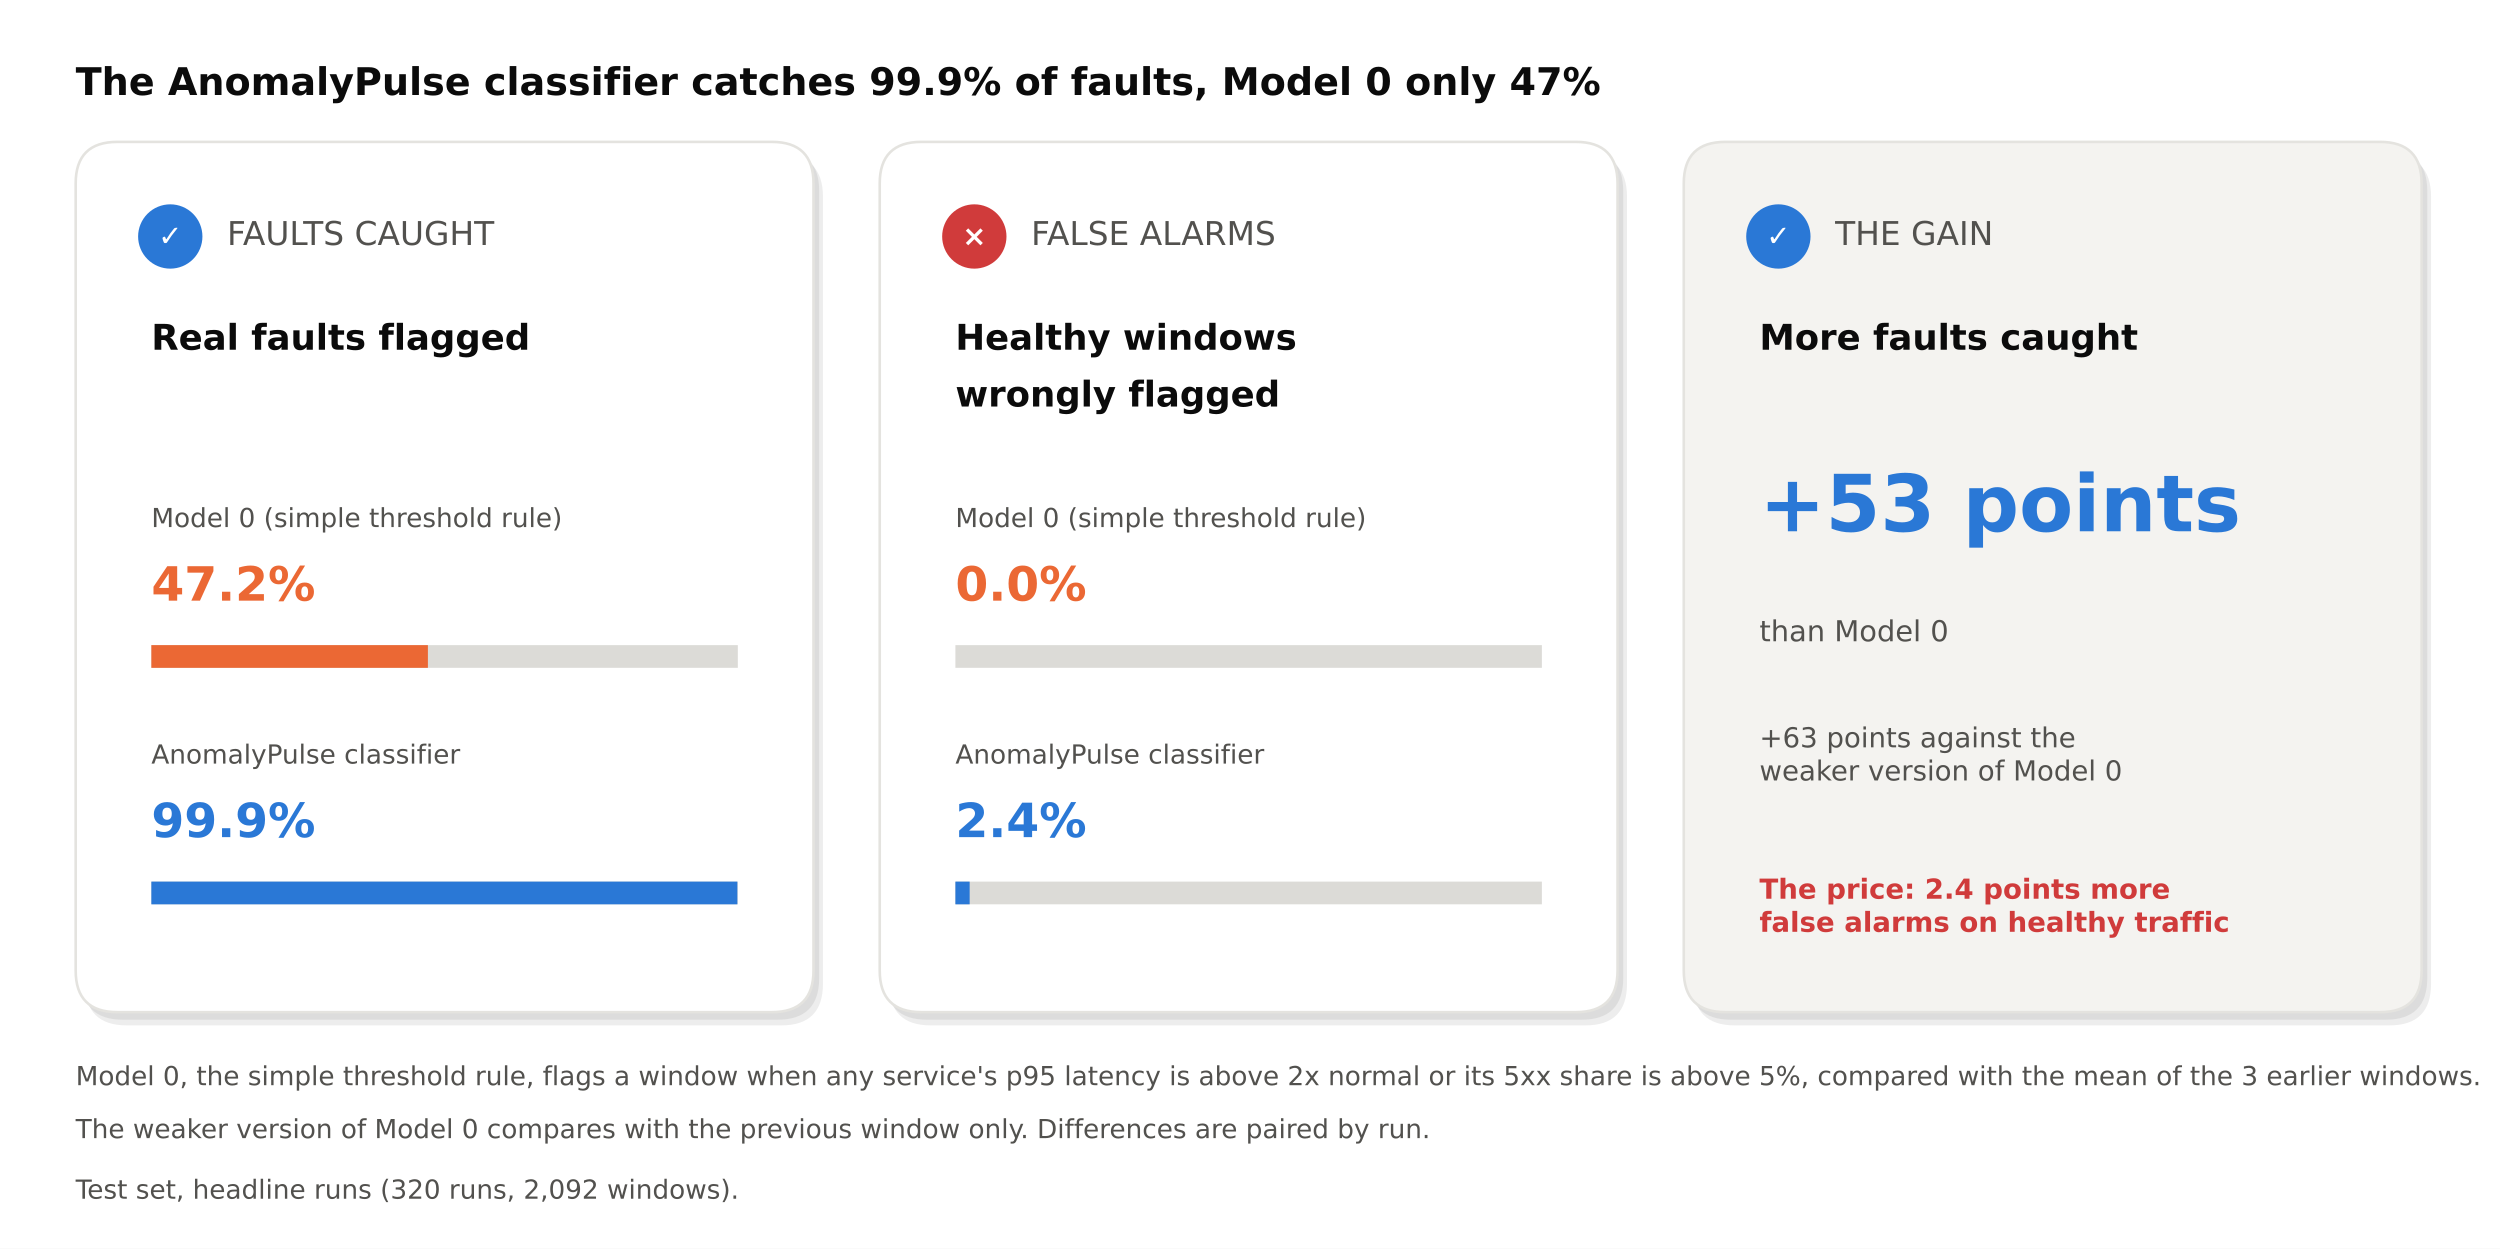
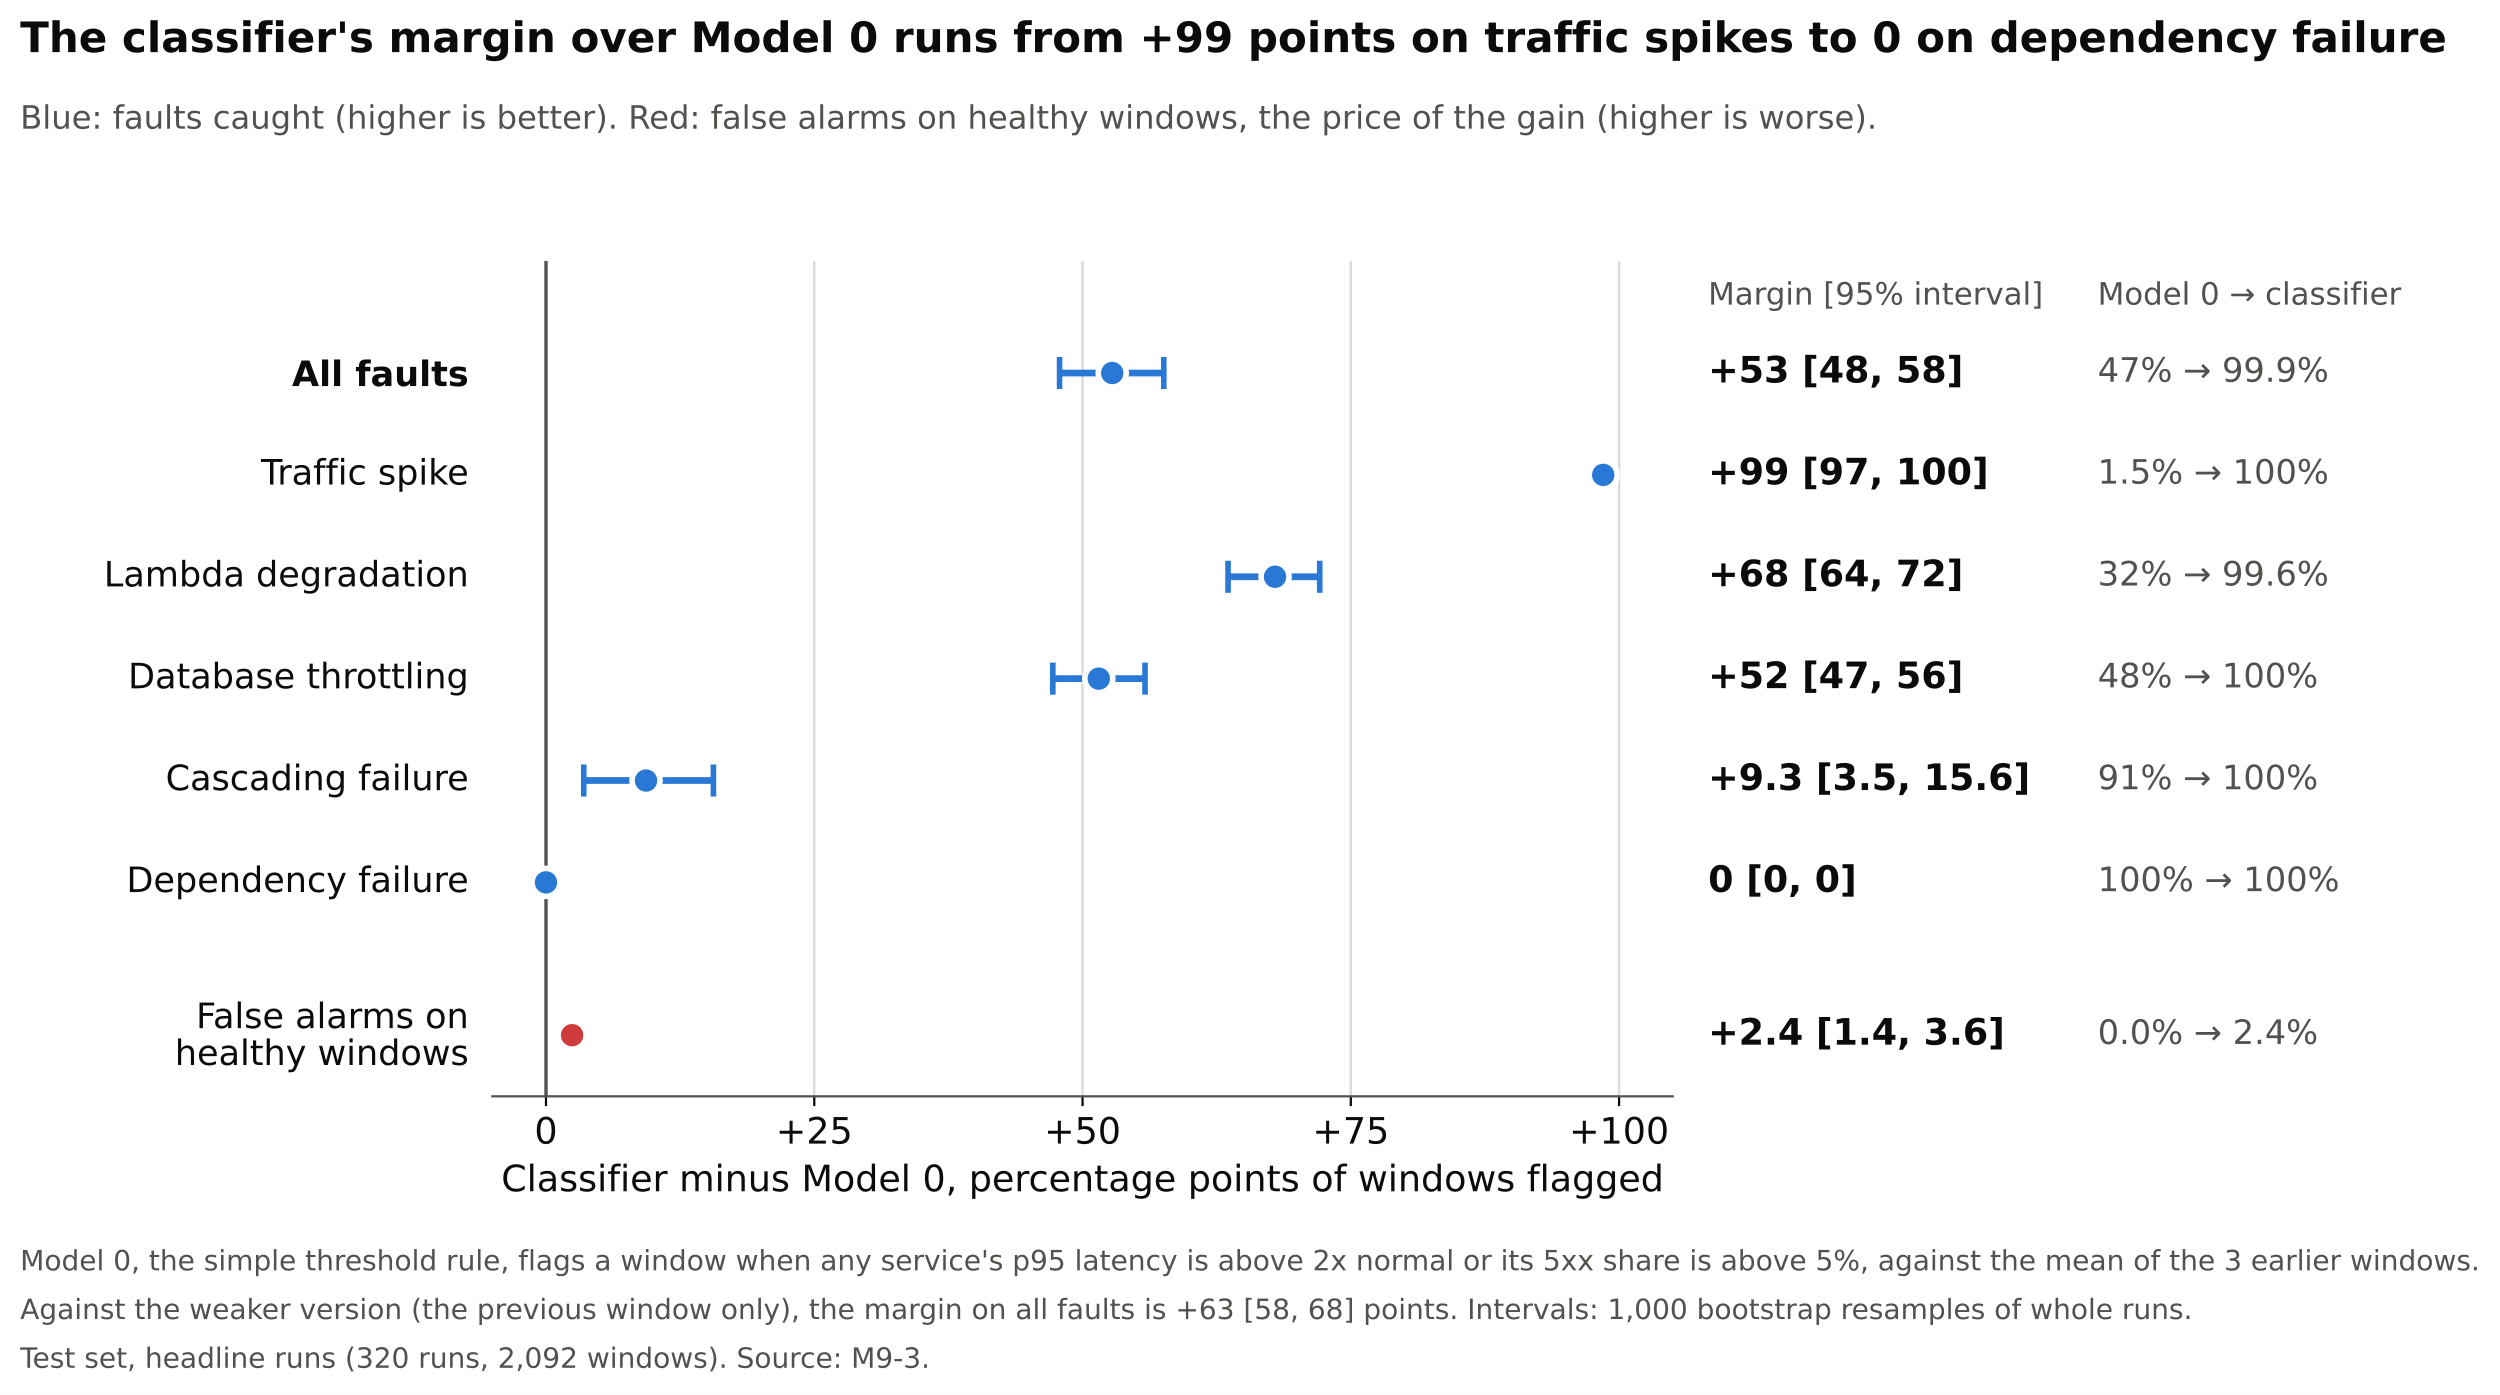
- <svg xmlns="http://www.w3.org/2000/svg" width="951.436pt" height="475.2pt" viewBox="0 0 951.436 475.2" version="1.1">
+ <svg xmlns="http://www.w3.org/2000/svg" xmlns:xlink="http://www.w3.org/1999/xlink" width="892.067pt" height="497.676pt" viewBox="0 0 892.067 497.676" version="1.1">
  <defs>
    <style type="text/css">*{stroke-linejoin: round; stroke-linecap: butt}</style>
  </defs>
  <g id="figure_1">
    <g id="patch_1">
-       <path d="M 0 475.2  L 951.436 475.2  L 951.436 0  L 0 0  z " style="fill: #ffffff" />
+       <path d="M 0 497.676  L 892.067 497.676  L 892.067 0  L 0 0  z " style="fill: #ffffff" />
    </g>
    <g id="axes_1">
      <g id="patch_2">
-         <path d="M 48.24 390.24  L 297.36 390.24  Q 313.2 390.24 313.2 374.4  L 313.2 74.88  Q 313.2 59.04 297.36 59.04  L 48.24 59.04  Q 32.4 59.04 32.4 74.88  L 32.4 374.4  Q 32.4 390.24 48.24 390.24  z " clip-path="url(#p0c6b6a6cd9)" style="fill-opacity: 0.071" />
+         <path d="M 175.68 391.198  L 596.88 391.198  L 596.88 93.118  L 175.68 93.118  z " style="fill: #ffffff" />
+       </g>
+       <g id="line2d_1">
+         <path d="M 290.553 391.198  L 290.553 93.118  " clip-path="url(#p267c7c5a21)" style="fill: none; stroke: #dcdbd7; stroke-width: 0.9; stroke-linecap: square" />
+       </g>
+       <g id="line2d_2">
+         <path d="M 386.28 391.198  L 386.28 93.118  " clip-path="url(#p267c7c5a21)" style="fill: none; stroke: #dcdbd7; stroke-width: 0.9; stroke-linecap: square" />
+       </g>
+       <g id="line2d_3">
+         <path d="M 482.007 391.198  L 482.007 93.118  " clip-path="url(#p267c7c5a21)" style="fill: none; stroke: #dcdbd7; stroke-width: 0.9; stroke-linecap: square" />
+       </g>
+       <g id="line2d_4">
+         <path d="M 577.735 391.198  L 577.735 93.118  " clip-path="url(#p267c7c5a21)" style="fill: none; stroke: #dcdbd7; stroke-width: 0.9; stroke-linecap: square" />
+       </g>
+       <g id="line2d_5">
+         <path d="M 194.825 391.198  L 194.825 93.118  " clip-path="url(#p267c7c5a21)" style="fill: none; stroke: #52514e; stroke-width: 1.2; stroke-linecap: square" />
+       </g>
+       <g id="matplotlib.axis_1">
+         <g id="xtick_1">
+           <g id="line2d_6">
+             <defs>
+               <path id="m1dbedbc027" d="M 0 0  L 0 3.5  " style="stroke: #0b0b0b; stroke-width: 0.8" />
+             </defs>
+             <g>
+               <use xlink:href="#m1dbedbc027" x="194.825" y="391.198" style="fill: #0b0b0b; stroke: #0b0b0b; stroke-width: 0.8" />
+             </g>
+           </g>
+           <g id="text_1">
+             <text style="font-size: 13px; font-family: 'DejaVu Sans'; text-anchor: middle; fill: #0b0b0b" x="194.825" y="408.075" transform="rotate(-0 194.8255 408.0746)">0</text>
+           </g>
+         </g>
+         <g id="xtick_2">
+           <g id="line2d_7">
+             <g>
+               <use xlink:href="#m1dbedbc027" x="290.553" y="391.198" style="fill: #0b0b0b; stroke: #0b0b0b; stroke-width: 0.8" />
+             </g>
+           </g>
+           <g id="text_2">
+             <text style="font-size: 13px; font-family: 'DejaVu Sans'; text-anchor: middle; fill: #0b0b0b" x="290.553" y="408.075" transform="rotate(-0 290.5527 408.0746)">+25</text>
+           </g>
+         </g>
+         <g id="xtick_3">
+           <g id="line2d_8">
+             <g>
+               <use xlink:href="#m1dbedbc027" x="386.28" y="391.198" style="fill: #0b0b0b; stroke: #0b0b0b; stroke-width: 0.8" />
+             </g>
+           </g>
+           <g id="text_3">
+             <text style="font-size: 13px; font-family: 'DejaVu Sans'; text-anchor: middle; fill: #0b0b0b" x="386.28" y="408.075" transform="rotate(-0 386.28 408.0746)">+50</text>
+           </g>
+         </g>
+         <g id="xtick_4">
+           <g id="line2d_9">
+             <g>
+               <use xlink:href="#m1dbedbc027" x="482.007" y="391.198" style="fill: #0b0b0b; stroke: #0b0b0b; stroke-width: 0.8" />
+             </g>
+           </g>
+           <g id="text_4">
+             <text style="font-size: 13px; font-family: 'DejaVu Sans'; text-anchor: middle; fill: #0b0b0b" x="482.007" y="408.075" transform="rotate(-0 482.0073 408.0746)">+75</text>
+           </g>
+         </g>
+         <g id="xtick_5">
+           <g id="line2d_10">
+             <g>
+               <use xlink:href="#m1dbedbc027" x="577.735" y="391.198" style="fill: #0b0b0b; stroke: #0b0b0b; stroke-width: 0.8" />
+             </g>
+           </g>
+           <g id="text_5">
+             <text style="font-size: 13px; font-family: 'DejaVu Sans'; text-anchor: middle; fill: #0b0b0b" x="577.735" y="408.075" transform="rotate(-0 577.7345 408.0746)">+100</text>
+           </g>
+         </g>
+         <g id="text_6">
+           <text style="font-size: 13px; font-family: 'DejaVu Sans'; text-anchor: middle; fill: #0b0b0b" x="386.28" y="425.076" transform="rotate(-0 386.28 425.0756)">Classifier minus Model 0, percentage points of windows flagged</text>
+         </g>
+       </g>
+       <g id="matplotlib.axis_2" />
+       <g id="line2d_11">
+         <path d="M 378.085 133.104  L 415.273 133.104  " clip-path="url(#p267c7c5a21)" style="fill: none; stroke: #2a78d6; stroke-width: 2.4" />
+       </g>
+       <g id="line2d_12">
+         <path d="M 378.085 137.83  L 378.085 128.378  " clip-path="url(#p267c7c5a21)" style="fill: none; stroke: #2a78d6; stroke-width: 2; stroke-linecap: square" />
+       </g>
+       <g id="line2d_13">
+         <path d="M 415.273 137.83  L 415.273 128.378  " clip-path="url(#p267c7c5a21)" style="fill: none; stroke: #2a78d6; stroke-width: 2; stroke-linecap: square" />
+       </g>
+       <g id="line2d_14">
+         <path d="M 566.654 169.455  L 576.595 169.455  " clip-path="url(#p267c7c5a21)" style="fill: none; stroke: #2a78d6; stroke-width: 2.4" />
+       </g>
+       <g id="line2d_15">
+         <path d="M 438.199 205.806  L 470.913 205.806  " clip-path="url(#p267c7c5a21)" style="fill: none; stroke: #2a78d6; stroke-width: 2.4" />
+       </g>
+       <g id="line2d_16">
+         <path d="M 438.199 210.532  L 438.199 201.081  " clip-path="url(#p267c7c5a21)" style="fill: none; stroke: #2a78d6; stroke-width: 2; stroke-linecap: square" />
+       </g>
+       <g id="line2d_17">
+         <path d="M 470.913 210.532  L 470.913 201.081  " clip-path="url(#p267c7c5a21)" style="fill: none; stroke: #2a78d6; stroke-width: 2; stroke-linecap: square" />
+       </g>
+       <g id="line2d_18">
+         <path d="M 375.674 242.158  L 408.586 242.158  " clip-path="url(#p267c7c5a21)" style="fill: none; stroke: #2a78d6; stroke-width: 2.4" />
+       </g>
+       <g id="line2d_19">
+         <path d="M 375.674 246.883  L 375.674 237.432  " clip-path="url(#p267c7c5a21)" style="fill: none; stroke: #2a78d6; stroke-width: 2; stroke-linecap: square" />
+       </g>
+       <g id="line2d_20">
+         <path d="M 408.586 246.883  L 408.586 237.432  " clip-path="url(#p267c7c5a21)" style="fill: none; stroke: #2a78d6; stroke-width: 2; stroke-linecap: square" />
+       </g>
+       <g id="line2d_21">
+         <path d="M 208.301 278.509  L 254.564 278.509  " clip-path="url(#p267c7c5a21)" style="fill: none; stroke: #2a78d6; stroke-width: 2.4" />
+       </g>
+       <g id="line2d_22">
+         <path d="M 208.301 283.235  L 208.301 273.783  " clip-path="url(#p267c7c5a21)" style="fill: none; stroke: #2a78d6; stroke-width: 2; stroke-linecap: square" />
+       </g>
+       <g id="line2d_23">
+         <path d="M 254.564 283.235  L 254.564 273.783  " clip-path="url(#p267c7c5a21)" style="fill: none; stroke: #2a78d6; stroke-width: 2; stroke-linecap: square" />
+       </g>
+       <g id="line2d_24">
+         <path d="M 194.825 314.86  L 194.825 314.86  " clip-path="url(#p267c7c5a21)" style="fill: none; stroke: #2a78d6; stroke-width: 2.4" />
+       </g>
+       <g id="line2d_25">
+         <path d="M 200.26 369.387  L 208.538 369.387  " clip-path="url(#p267c7c5a21)" style="fill: none; stroke: #d03b3b; stroke-width: 2.4" />
      </g>
      <g id="patch_3">
-         <path d="M 46.8 388.08  L 295.92 388.08  Q 311.76 388.08 311.76 372.24  L 311.76 72.72  Q 311.76 56.88 295.92 56.88  L 46.8 56.88  Q 30.96 56.88 30.96 72.72  L 30.96 372.24  Q 30.96 388.08 46.8 388.08  z " clip-path="url(#p0c6b6a6cd9)" style="fill-opacity: 0.071" />
-       </g>
-       <g id="patch_4">
-         <path d="M 354.24 390.24  L 603.36 390.24  Q 619.2 390.24 619.2 374.4  L 619.2 74.88  Q 619.2 59.04 603.36 59.04  L 354.24 59.04  Q 338.4 59.04 338.4 74.88  L 338.4 374.4  Q 338.4 390.24 354.24 390.24  z " clip-path="url(#p0c6b6a6cd9)" style="fill-opacity: 0.071" />
-       </g>
-       <g id="patch_5">
-         <path d="M 352.8 388.08  L 601.92 388.08  Q 617.76 388.08 617.76 372.24  L 617.76 72.72  Q 617.76 56.88 601.92 56.88  L 352.8 56.88  Q 336.96 56.88 336.96 72.72  L 336.96 372.24  Q 336.96 388.08 352.8 388.08  z " clip-path="url(#p0c6b6a6cd9)" style="fill-opacity: 0.071" />
-       </g>
-       <g id="patch_6">
-         <path d="M 660.24 390.24  L 909.36 390.24  Q 925.2 390.24 925.2 374.4  L 925.2 74.88  Q 925.2 59.04 909.36 59.04  L 660.24 59.04  Q 644.4 59.04 644.4 74.88  L 644.4 374.4  Q 644.4 390.24 660.24 390.24  z " clip-path="url(#p0c6b6a6cd9)" style="fill-opacity: 0.071" />
-       </g>
-       <g id="patch_7">
-         <path d="M 658.8 388.08  L 907.92 388.08  Q 923.76 388.08 923.76 372.24  L 923.76 72.72  Q 923.76 56.88 907.92 56.88  L 658.8 56.88  Q 642.96 56.88 642.96 72.72  L 642.96 372.24  Q 642.96 388.08 658.8 388.08  z " clip-path="url(#p0c6b6a6cd9)" style="fill-opacity: 0.071" />
-       </g>
-       <g id="patch_8">
-         <path d="M 44.64 385.2  L 293.76 385.2  Q 309.6 385.2 309.6 369.36  L 309.6 69.84  Q 309.6 54 293.76 54  L 44.64 54  Q 28.8 54 28.8 69.84  L 28.8 369.36  Q 28.8 385.2 44.64 385.2  z " clip-path="url(#p0c6b6a6cd9)" style="fill: #ffffff; stroke: #e4e3df; stroke-linejoin: miter" />
-       </g>
-       <g id="patch_9">
-         <path d="M 350.64 385.2  L 599.76 385.2  Q 615.6 385.2 615.6 369.36  L 615.6 69.84  Q 615.6 54 599.76 54  L 350.64 54  Q 334.8 54 334.8 69.84  L 334.8 369.36  Q 334.8 385.2 350.64 385.2  z " clip-path="url(#p0c6b6a6cd9)" style="fill: #ffffff; stroke: #e4e3df; stroke-linejoin: miter" />
-       </g>
-       <g id="patch_10">
-         <path d="M 656.64 385.2  L 905.76 385.2  Q 921.6 385.2 921.6 369.36  L 921.6 69.84  Q 921.6 54 905.76 54  L 656.64 54  Q 640.8 54 640.8 69.84  L 640.8 369.36  Q 640.8 385.2 656.64 385.2  z " clip-path="url(#p0c6b6a6cd9)" style="fill: #f4f3f0; stroke: #e4e3df; stroke-linejoin: miter" />
-       </g>
-       <g id="patch_11">
-         <path d="M 64.8 102.24  C 68.046 102.24 71.16 100.95 73.455 98.655  C 75.75 96.36 77.04 93.246 77.04 90  C 77.04 86.754 75.75 83.64 73.455 81.345  C 71.16 79.05 68.046 77.76 64.8 77.76  C 61.554 77.76 58.44 79.05 56.145 81.345  C 53.85 83.64 52.56 86.754 52.56 90  C 52.56 93.246 53.85 96.36 56.145 98.655  C 58.44 100.95 61.554 102.24 64.8 102.24  z " clip-path="url(#p0c6b6a6cd9)" style="fill: #2a78d6" />
-       </g>
-       <g id="patch_12">
-         <path d="M 57.6 254.16  L 280.8 254.16  L 280.8 245.52  L 57.6 245.52  z " clip-path="url(#p0c6b6a6cd9)" style="fill: #dcdbd7" />
-       </g>
-       <g id="patch_13">
-         <path d="M 57.6 344.16  L 280.8 344.16  L 280.8 335.52  L 57.6 335.52  z " clip-path="url(#p0c6b6a6cd9)" style="fill: #dcdbd7" />
-       </g>
-       <g id="patch_14">
-         <path d="M 370.8 102.24  C 374.046 102.24 377.16 100.95 379.455 98.655  C 381.75 96.36 383.04 93.246 383.04 90  C 383.04 86.754 381.75 83.64 379.455 81.345  C 377.16 79.05 374.046 77.76 370.8 77.76  C 367.554 77.76 364.44 79.05 362.145 81.345  C 359.85 83.64 358.56 86.754 358.56 90  C 358.56 93.246 359.85 96.36 362.145 98.655  C 364.44 100.95 367.554 102.24 370.8 102.24  z " clip-path="url(#p0c6b6a6cd9)" style="fill: #d03b3b" />
-       </g>
-       <g id="patch_15">
-         <path d="M 363.6 254.16  L 586.8 254.16  L 586.8 245.52  L 363.6 245.52  z " clip-path="url(#p0c6b6a6cd9)" style="fill: #dcdbd7" />
-       </g>
-       <g id="patch_16">
-         <path d="M 363.6 344.16  L 586.8 344.16  L 586.8 335.52  L 363.6 335.52  z " clip-path="url(#p0c6b6a6cd9)" style="fill: #dcdbd7" />
-       </g>
-       <g id="patch_17">
-         <path d="M 676.8 102.24  C 680.046 102.24 683.16 100.95 685.455 98.655  C 687.75 96.36 689.04 93.246 689.04 90  C 689.04 86.754 687.75 83.64 685.455 81.345  C 683.16 79.05 680.046 77.76 676.8 77.76  C 673.554 77.76 670.44 79.05 668.145 81.345  C 665.85 83.64 664.56 86.754 664.56 90  C 664.56 93.246 665.85 96.36 668.145 98.655  C 670.44 100.95 673.554 102.24 676.8 102.24  z " clip-path="url(#p0c6b6a6cd9)" style="fill: #2a78d6" />
-       </g>
-       <g id="text_1">
-         <text style="font-weight: 700; font-size: 11px; font-family: 'DejaVu Sans'; text-anchor: middle; fill: #ffffff" x="64.8" y="93.577" transform="rotate(-0 64.8 93.57742)">✓</text>
-       </g>
-       <g id="text_2">
-         <text style="font-size: 12.5px; font-family: 'DejaVu Sans'; text-anchor: start; fill: #52514e" x="86.4" y="93.247" transform="rotate(-0 86.4 93.24707)">FAULTS CAUGHT</text>
-       </g>
-       <g id="text_3">
-         <text style="font-weight: 700; font-size: 13.5px; font-family: 'DejaVu Sans'; text-anchor: start; fill: #0b0b0b" x="57.6" y="133.107" transform="rotate(-0 57.6 133.1074)">Real faults flagged</text>
-       </g>
-       <g id="text_4">
-         <text style="font-size: 10px; font-family: 'DejaVu Sans'; text-anchor: start; fill: #52514e" x="57.6" y="200.598" transform="rotate(-0 57.6 200.598)">Model 0 (simple threshold rule)</text>
-       </g>
-       <g id="text_5">
-         <text style="font-weight: 700; font-size: 18px; font-family: 'DejaVu Sans'; text-anchor: start; fill: #eb6834" x="57.6" y="228.596" transform="rotate(-0 57.6 228.5958)">47.2%</text>
-       </g>
-       <g id="patch_18">
-         <path d="M 57.6 254.16  L 162.846 254.16  L 162.846 245.52  L 57.6 245.52  z " clip-path="url(#p0c6b6a6cd9)" style="fill: #eb6834" />
-       </g>
-       <g id="text_6">
-         <text style="font-size: 10px; font-family: 'DejaVu Sans'; text-anchor: start; fill: #52514e" x="57.6" y="290.598" transform="rotate(-0 57.6 290.598)">AnomalyPulse classifier</text>
+         <path d="M 175.68 391.198  L 596.88 391.198  " style="fill: none; stroke: #52514e; stroke-width: 0.8; stroke-linejoin: miter; stroke-linecap: square" />
+       </g>
+       <g id="line2d_26">
+         <defs>
+           <path id="m079f0e2f75" d="M 0 5  C 1.326 5 2.598 4.473 3.536 3.536  C 4.473 2.598 5 1.326 5 0  C 5 -1.326 4.473 -2.598 3.536 -3.536  C 2.598 -4.473 1.326 -5 0 -5  C -1.326 -5 -2.598 -4.473 -3.536 -3.536  C -4.473 -2.598 -5 -1.326 -5 0  C -5 1.326 -4.473 2.598 -3.536 3.536  C -2.598 4.473 -1.326 5 0 5  z " style="stroke: #ffffff; stroke-width: 2" />
+         </defs>
+         <g clip-path="url(#p267c7c5a21)">
+           <use xlink:href="#m079f0e2f75" x="396.874" y="133.104" style="fill: #2a78d6; stroke: #ffffff; stroke-width: 2" />
+         </g>
      </g>
      <g id="text_7">
-         <text style="font-weight: 700; font-size: 18px; font-family: 'DejaVu Sans'; text-anchor: start; fill: #2a78d6" x="57.6" y="318.596" transform="rotate(-0 57.6 318.5958)">99.9%</text>
-       </g>
-       <g id="patch_19">
-         <path d="M 57.6 344.16  L 280.621 344.16  L 280.621 335.52  L 57.6 335.52  z " clip-path="url(#p0c6b6a6cd9)" style="fill: #2a78d6" />
+         <text style="font-weight: 700; font-size: 13px; font-family: 'DejaVu Sans'; text-anchor: start; fill: #0b0b0b" x="609.516" y="136.481" transform="rotate(-0 609.516 136.4815)">+53 [48, 58]</text>
      </g>
      <g id="text_8">
-         <text style="font-weight: 700; font-size: 11px; font-family: 'DejaVu Sans'; text-anchor: middle; fill: #ffffff" x="370.8" y="93.577" transform="rotate(-0 370.8 93.57742)">×</text>
+         <text style="font-size: 12px; font-family: 'DejaVu Sans'; text-anchor: start; fill: #52514e" x="748.512" y="136.221" transform="rotate(-0 748.512 136.2212)">47% → 99.9%</text>
      </g>
      <g id="text_9">
-         <text style="font-size: 12.5px; font-family: 'DejaVu Sans'; text-anchor: start; fill: #52514e" x="392.4" y="93.247" transform="rotate(-0 392.4 93.24707)">FALSE ALARMS</text>
+         <text style="font-weight: 700; font-size: 12.5px; font-family: 'DejaVu Sans'; text-anchor: end; fill: #0b0b0b" x="167.256" y="137.764" transform="rotate(-0 167.256 137.7642)">All faults</text>
+       </g>
+       <g id="line2d_27">
+         <g clip-path="url(#p267c7c5a21)">
+           <use xlink:href="#m079f0e2f75" x="572.07" y="169.455" style="fill: #2a78d6; stroke: #ffffff; stroke-width: 2" />
+         </g>
      </g>
      <g id="text_10">
-         <text style="font-weight: 700; font-size: 13.5px; font-family: 'DejaVu Sans'; text-anchor: start; fill: #0b0b0b" x="363.6" y="133.107" transform="rotate(-0 363.6 133.1074)">Healthy windows</text>
+         <text style="font-weight: 700; font-size: 13px; font-family: 'DejaVu Sans'; text-anchor: start; fill: #0b0b0b" x="609.516" y="172.833" transform="rotate(-0 609.516 172.8327)">+99 [97, 100]</text>
      </g>
      <g id="text_11">
-         <text style="font-weight: 700; font-size: 13.5px; font-family: 'DejaVu Sans'; text-anchor: start; fill: #0b0b0b" x="363.6" y="154.707" transform="rotate(-0 363.6 154.7074)">wrongly flagged</text>
+         <text style="font-size: 12px; font-family: 'DejaVu Sans'; text-anchor: start; fill: #52514e" x="748.512" y="172.572" transform="rotate(-0 748.512 172.5724)">1.5% → 100%</text>
      </g>
      <g id="text_12">
-         <text style="font-size: 10px; font-family: 'DejaVu Sans'; text-anchor: start; fill: #52514e" x="363.6" y="200.598" transform="rotate(-0 363.6 200.598)">Model 0 (simple threshold rule)</text>
+         <text style="font-size: 12.5px; font-family: 'DejaVu Sans'; text-anchor: end; fill: #0b0b0b" x="167.256" y="172.904" transform="rotate(-0 167.256 172.9044)">Traffic spike</text>
+       </g>
+       <g id="line2d_28">
+         <g clip-path="url(#p267c7c5a21)">
+           <use xlink:href="#m079f0e2f75" x="454.97" y="205.806" style="fill: #2a78d6; stroke: #ffffff; stroke-width: 2" />
+         </g>
      </g>
      <g id="text_13">
-         <text style="font-weight: 700; font-size: 18px; font-family: 'DejaVu Sans'; text-anchor: start; fill: #eb6834" x="363.6" y="228.596" transform="rotate(-0 363.6 228.5958)">0.0%</text>
-       </g>
-       <g id="patch_20">
-         <path d="M 363.6 254.16  L 363.6 254.16  L 363.6 245.52  L 363.6 245.52  z " clip-path="url(#p0c6b6a6cd9)" style="fill: #eb6834" />
+         <text style="font-weight: 700; font-size: 13px; font-family: 'DejaVu Sans'; text-anchor: start; fill: #0b0b0b" x="609.516" y="209.184" transform="rotate(-0 609.516 209.1839)">+68 [64, 72]</text>
      </g>
      <g id="text_14">
-         <text style="font-size: 10px; font-family: 'DejaVu Sans'; text-anchor: start; fill: #52514e" x="363.6" y="290.598" transform="rotate(-0 363.6 290.598)">AnomalyPulse classifier</text>
+         <text style="font-size: 12px; font-family: 'DejaVu Sans'; text-anchor: start; fill: #52514e" x="748.512" y="208.924" transform="rotate(-0 748.512 208.9236)">32% → 99.6%</text>
      </g>
      <g id="text_15">
-         <text style="font-weight: 700; font-size: 18px; font-family: 'DejaVu Sans'; text-anchor: start; fill: #2a78d6" x="363.6" y="318.596" transform="rotate(-0 363.6 318.5958)">2.4%</text>
-       </g>
-       <g id="patch_21">
-         <path d="M 363.6 344.16  L 369.029 344.16  L 369.029 335.52  L 363.6 335.52  z " clip-path="url(#p0c6b6a6cd9)" style="fill: #2a78d6" />
+         <text style="font-size: 12.5px; font-family: 'DejaVu Sans'; text-anchor: end; fill: #0b0b0b" x="167.256" y="209.256" transform="rotate(-0 167.256 209.2557)">Lambda degradation</text>
+       </g>
+       <g id="line2d_29">
+         <g clip-path="url(#p267c7c5a21)">
+           <use xlink:href="#m079f0e2f75" x="392.082" y="242.158" style="fill: #2a78d6; stroke: #ffffff; stroke-width: 2" />
+         </g>
      </g>
      <g id="text_16">
-         <text style="font-weight: 700; font-size: 11px; font-family: 'DejaVu Sans'; text-anchor: middle; fill: #ffffff" x="676.8" y="93.577" transform="rotate(-0 676.8 93.57742)">✓</text>
+         <text style="font-weight: 700; font-size: 13px; font-family: 'DejaVu Sans'; text-anchor: start; fill: #0b0b0b" x="609.516" y="245.535" transform="rotate(-0 609.516 245.5351)">+52 [47, 56]</text>
      </g>
      <g id="text_17">
-         <text style="font-size: 12.5px; font-family: 'DejaVu Sans'; text-anchor: start; fill: #52514e" x="698.4" y="93.247" transform="rotate(-0 698.4 93.24707)">THE GAIN</text>
+         <text style="font-size: 12px; font-family: 'DejaVu Sans'; text-anchor: start; fill: #52514e" x="748.512" y="245.275" transform="rotate(-0 748.512 245.2748)">48% → 100%</text>
      </g>
      <g id="text_18">
-         <text style="font-weight: 700; font-size: 13.5px; font-family: 'DejaVu Sans'; text-anchor: start; fill: #0b0b0b" x="669.6" y="133.107" transform="rotate(-0 669.6 133.1074)">More faults caught</text>
+         <text style="font-size: 12.5px; font-family: 'DejaVu Sans'; text-anchor: end; fill: #0b0b0b" x="167.256" y="245.607" transform="rotate(-0 167.256 245.6069)">Database throttling</text>
+       </g>
+       <g id="line2d_30">
+         <g clip-path="url(#p267c7c5a21)">
+           <use xlink:href="#m079f0e2f75" x="230.52" y="278.509" style="fill: #2a78d6; stroke: #ffffff; stroke-width: 2" />
+         </g>
      </g>
      <g id="text_19">
-         <text style="font-weight: 700; font-size: 30px; font-family: 'DejaVu Sans'; text-anchor: start; fill: #2a78d6" x="669.6" y="202.194" transform="rotate(-0 669.6 202.1941)">+53 points</text>
+         <text style="font-weight: 700; font-size: 13px; font-family: 'DejaVu Sans'; text-anchor: start; fill: #0b0b0b" x="609.516" y="281.886" transform="rotate(-0 609.516 281.8863)">+9.3 [3.5, 15.6]</text>
      </g>
      <g id="text_20">
-         <text style="font-size: 11px; font-family: 'DejaVu Sans'; text-anchor: start; fill: #52514e" x="669.6" y="244.058" transform="rotate(-0 669.6 244.0579)">than Model 0</text>
+         <text style="font-size: 12px; font-family: 'DejaVu Sans'; text-anchor: start; fill: #52514e" x="748.512" y="281.626" transform="rotate(-0 748.512 281.6261)">91% → 100%</text>
      </g>
      <g id="text_21">
-         <text style="font-size: 10.5px; font-family: 'DejaVu Sans'; fill: #52514e" transform="translate(669.6 284.4265)">+63 points against the</text>
-         <text style="font-size: 10.5px; font-family: 'DejaVu Sans'; fill: #52514e" transform="translate(669.6 297.0294)">weaker version of Model 0</text>
+         <text style="font-size: 12.5px; font-family: 'DejaVu Sans'; text-anchor: end; fill: #0b0b0b" x="167.256" y="281.958" transform="rotate(-0 167.256 281.9581)">Cascading failure</text>
+       </g>
+       <g id="line2d_31">
+         <g clip-path="url(#p267c7c5a21)">
+           <use xlink:href="#m079f0e2f75" x="194.825" y="314.86" style="fill: #2a78d6; stroke: #ffffff; stroke-width: 2" />
+         </g>
      </g>
      <g id="text_22">
-         <text style="font-weight: 700; font-size: 10.5px; font-family: 'DejaVu Sans'; fill: #d03b3b" transform="translate(669.6 342.0265)">The price: 2.4 points more</text>
-         <text style="font-weight: 700; font-size: 10.5px; font-family: 'DejaVu Sans'; fill: #d03b3b" transform="translate(669.6 354.6294)">false alarms on healthy traffic</text>
+         <text style="font-weight: 700; font-size: 13px; font-family: 'DejaVu Sans'; text-anchor: start; fill: #0b0b0b" x="609.516" y="318.238" transform="rotate(-0 609.516 318.2376)">0 [0, 0]</text>
      </g>
      <g id="text_23">
-         <text style="font-weight: 700; font-size: 14.5px; font-family: 'DejaVu Sans'; text-anchor: start; fill: #0b0b0b" x="28.8" y="36.167" transform="rotate(-0 28.8 36.16717)">The AnomalyPulse classifier catches 99.9% of faults, Model 0 only 47%</text>
+         <text style="font-size: 12px; font-family: 'DejaVu Sans'; text-anchor: start; fill: #52514e" x="748.512" y="317.977" transform="rotate(-0 748.512 317.9773)">100% → 100%</text>
      </g>
      <g id="text_24">
-         <text style="font-size: 10px; font-family: 'DejaVu Sans'; text-anchor: start; fill: #52514e" x="28.8" y="412.998" transform="rotate(-0 28.8 412.998)">Model 0, the simple threshold rule, flags a window when any service's p95 latency is above 2x normal or its 5xx share is above 5%, compared with the mean of the 3 earlier windows.</text>
+         <text style="font-size: 12.5px; font-family: 'DejaVu Sans'; text-anchor: end; fill: #0b0b0b" x="167.256" y="318.309" transform="rotate(-0 167.256 318.3093)">Dependency failure</text>
+       </g>
+       <g id="line2d_32">
+         <defs>
+           <path id="mbdbba82627" d="M 0 5  C 1.326 5 2.598 4.473 3.536 3.536  C 4.473 2.598 5 1.326 5 0  C 5 -1.326 4.473 -2.598 3.536 -3.536  C 2.598 -4.473 1.326 -5 0 -5  C -1.326 -5 -2.598 -4.473 -3.536 -3.536  C -4.473 -2.598 -5 -1.326 -5 0  C -5 1.326 -4.473 2.598 -3.536 3.536  C -2.598 4.473 -1.326 5 0 5  z " style="stroke: #ffffff; stroke-width: 2" />
+         </defs>
+         <g clip-path="url(#p267c7c5a21)">
+           <use xlink:href="#mbdbba82627" x="204.139" y="369.387" style="fill: #d03b3b; stroke: #ffffff; stroke-width: 2" />
+         </g>
      </g>
      <g id="text_25">
-         <text style="font-size: 10px; font-family: 'DejaVu Sans'; text-anchor: start; fill: #52514e" x="28.8" y="433.158" transform="rotate(-0 28.8 433.158)">The weaker version of Model 0 compares with the previous window only. Differences are paired by run.</text>
+         <text style="font-weight: 700; font-size: 13px; font-family: 'DejaVu Sans'; text-anchor: start; fill: #0b0b0b" x="609.516" y="372.764" transform="rotate(-0 609.516 372.7644)">+2.4 [1.4, 3.6]</text>
      </g>
      <g id="text_26">
-         <text style="font-size: 10px; font-family: 'DejaVu Sans'; text-anchor: start; fill: #52514e" x="28.8" y="456.198" transform="rotate(-0 28.8 456.198)">Test set, headline runs (320 runs, 2,092 windows).</text>
-       </g>
+         <text style="font-size: 12px; font-family: 'DejaVu Sans'; text-anchor: start; fill: #52514e" x="748.512" y="372.504" transform="rotate(-0 748.512 372.5041)">0.0% → 2.4%</text>
+       </g>
+       <g id="text_27">
+         <text style="font-size: 12.5px; font-family: 'DejaVu Sans'; fill: #0b0b0b" transform="translate(69.96108 366.8596)">False alarms on</text>
+         <text style="font-size: 12.5px; font-family: 'DejaVu Sans'; fill: #0b0b0b" transform="translate(62.381 380.0236)">healthy windows</text>
+       </g>
+       <g id="text_28">
+         <text style="font-size: 11px; font-family: 'DejaVu Sans'; text-anchor: start; fill: #52514e" x="609.516" y="108.698" transform="rotate(-0 609.516 108.6984)">Margin [95% interval]</text>
+       </g>
+       <g id="text_29">
+         <text style="font-size: 11px; font-family: 'DejaVu Sans'; text-anchor: start; fill: #52514e" x="748.512" y="108.698" transform="rotate(-0 748.512 108.6984)">Model 0 → classifier</text>
+       </g>
+     </g>
+     <g id="text_30">
+       <text style="font-weight: 700; font-size: 15px; font-family: 'DejaVu Sans'; text-anchor: start; fill: #0b0b0b" x="7.2" y="18.598" transform="rotate(-0 7.2 18.59766)">The classifier's margin over Model 0 runs from +99 points on traffic spikes to 0 on dependency failure</text>
+     </g>
+     <g id="text_31">
+       <text style="font-size: 11.5px; font-family: 'DejaVu Sans'; text-anchor: start; fill: #52514e" x="7.2" y="45.922" transform="rotate(-0 7.2 45.92166)">Blue: faults caught (higher is better). Red: false alarms on healthy windows, the price of the gain (higher is worse).</text>
+     </g>
+     <g id="text_32">
+       <text style="font-size: 10px; font-family: 'DejaVu Sans'; text-anchor: start; fill: #52514e" x="7.2" y="453.298" transform="rotate(-0 7.2 453.2977)">Model 0, the simple threshold rule, flags a window when any service's p95 latency is above 2x normal or its 5xx share is above 5%, against the mean of the 3 earlier windows.</text>
+     </g>
+     <g id="text_33">
+       <text style="font-size: 10px; font-family: 'DejaVu Sans'; text-anchor: start; fill: #52514e" x="7.2" y="470.686" transform="rotate(-0 7.2 470.6857)">Against the weaker version (the previous window only), the margin on all faults is +63 [58, 68] points. Intervals: 1,000 bootstrap resamples of whole runs.</text>
+     </g>
+     <g id="text_34">
+       <text style="font-size: 10px; font-family: 'DejaVu Sans'; text-anchor: start; fill: #52514e" x="7.2" y="488.074" transform="rotate(-0 7.2 488.0737)">Test set, headline runs (320 runs, 2,092 windows). Source: M9-3.</text>
    </g>
  </g>
  <defs>
-     <clipPath id="p0c6b6a6cd9">
-       <rect x="7.2" y="7.2" width="936" height="460.8" />
+     <clipPath id="p267c7c5a21">
+       <rect x="175.68" y="93.118" width="421.2" height="298.08" />
    </clipPath>
  </defs>
</svg>
